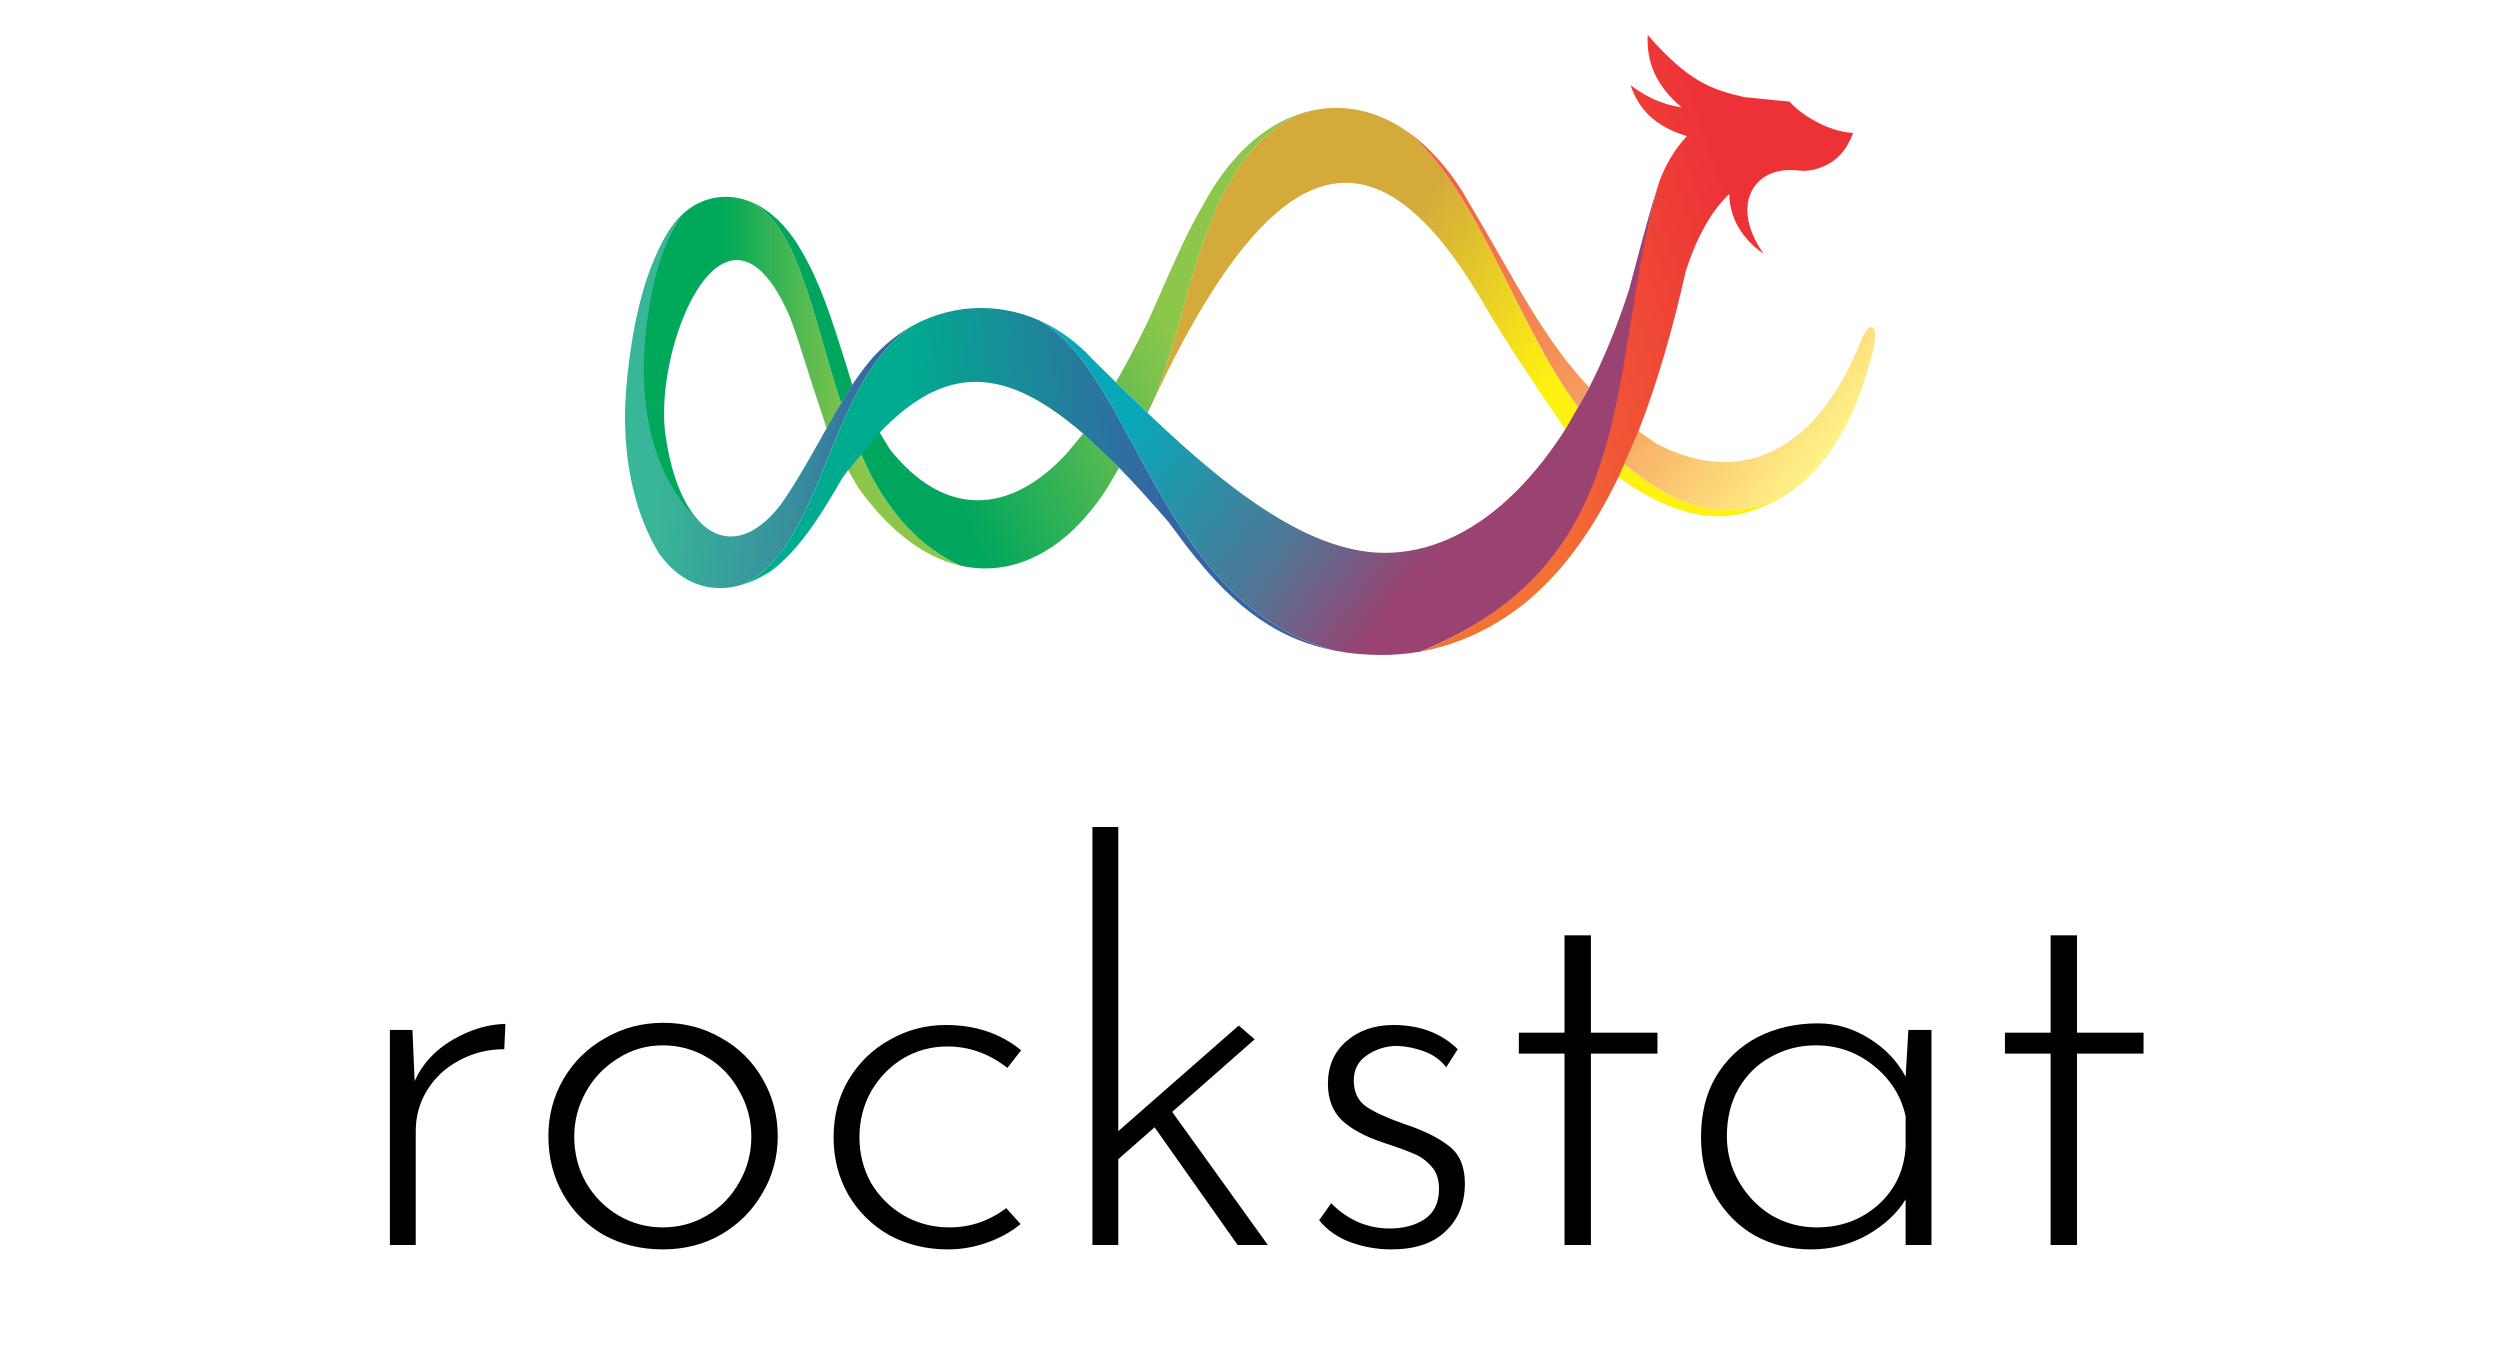
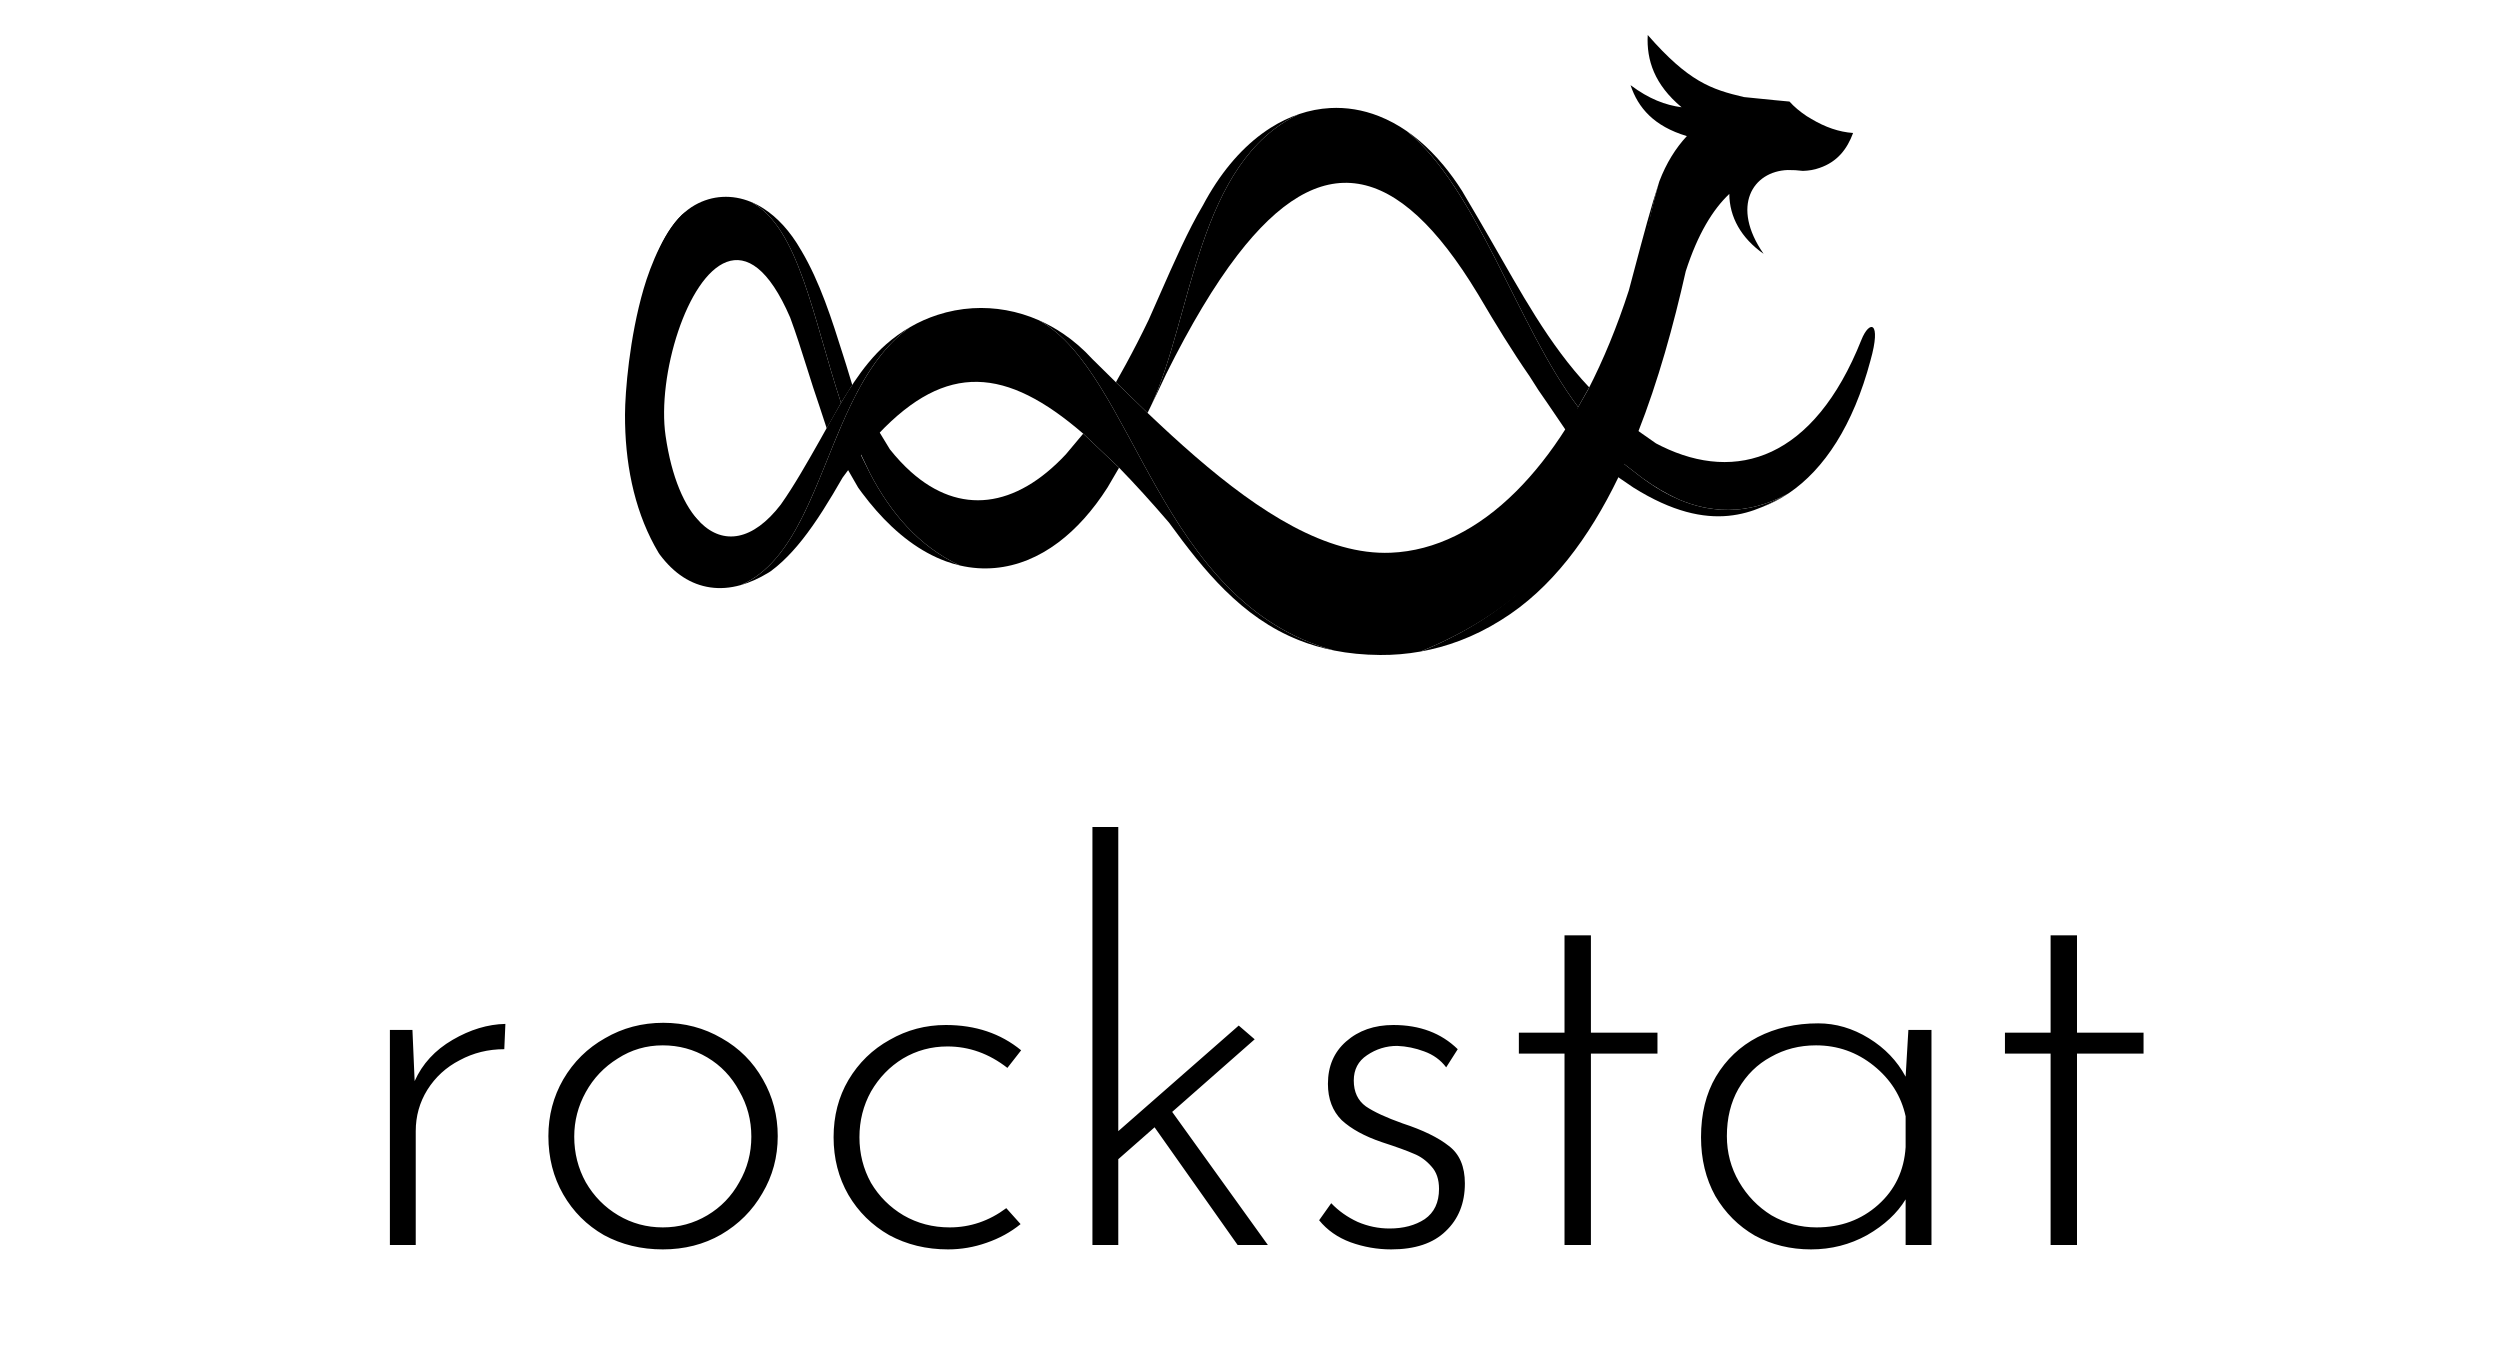
<svg xmlns="http://www.w3.org/2000/svg" width="250" height="135" viewBox="0 0 250 135" version="1.1">
  <g id="Canvas" fill="none">
    <g id="rs-logo-square" clip-path="url(#clip0)">
      <rect width="500" height="270" fill="white" transform="scale(0.5)" />
      <g id="Group">
        <g id="_31878048">
          <path fill-rule="evenodd" clip-rule="evenodd" d="M 96.411 75.929C 112.08 85.761 121.034 80.809 127.486 77.071C 113.673 84.663 102.673 77.425 97.615 73.58L 93.383 70.305L 92.714 73.406L 96.411 75.929L 96.411 75.929ZM 51.109 4.654C 49.359 3.446 47.486 2.421 45.492 1.639C 42.282 0.382 39.016 -0.142 35.776 0.033C 33.674 0.147 31.597 0.551 29.565 1.238L 29.563 1.238C 9.211 10.738 8.155 41.815 0 59.46L 1.105 57.189C 1.756 55.826 2.383 54.493 2.99 53.187C 7.866 43.391 12.599 35.477 17.233 29.447C 33.789 7.903 49.107 10.408 65.263 37.133C 65.369 37.312 65.481 37.492 65.585 37.669C 68.835 43.191 72.134 48.591 75.658 53.676L 75.658 53.676C 76.824 55.58 78.022 57.385 79.248 59.092L 83.677 65.611L 85.372 59.828C 73.245 43.777 65.259 16.253 51.109 4.654L 51.109 4.654L 51.109 4.654Z" transform="translate(115.13 10.7884) scale(0.5)" fill="url(#paint0_linear)" />
        </g>
        <g id="_31877928">
          <path fill-rule="evenodd" clip-rule="evenodd" d="M 45.898 55.295C 50.012 63.147 55.589 69.858 63.883 73.732C 62.963 73.517 62.043 73.246 61.124 72.912C 59.857 72.45 58.59 71.876 57.329 71.181C 54.925 69.861 52.531 68.102 50.184 65.884C 48.185 63.995 46.214 61.771 44.294 59.2C 44.032 58.854 43.778 58.503 43.53 58.151L 40.352 52.618L 42.619 48.662L 45.898 55.295L 45.898 55.295L 45.898 55.295ZM 12.046 65.21L 12.044 65.211C -3.552 54.27 -4.063 10.141 10.872 1.655C 12.601 0.674 14.457 0.123 16.375 0.019C 18.273 -0.085 20.193 0.242 22.068 1.008C 31.676 6.052 34.438 24.073 40.109 41.217L 37.245 46.305L 35.87 42.123C 34.955 39.497 34.114 36.827 33.275 34.161C 32.205 30.769 31.138 27.378 29.937 24.145C 21.4 4.339 12.078 13.382 7.533 26.923C 5.228 33.787 4.148 41.801 5.021 47.809C 6.219 56.057 8.775 62.005 12.046 65.21L 12.046 65.21L 12.046 65.21Z" transform="translate(64.0484 19.6812) scale(0.5)" fill="url(#paint1_linear)" />
        </g>
        <g id="_31877688">
          <path fill-rule="evenodd" clip-rule="evenodd" d="M 16.763 21.736C 15.163 18.966 13.558 16.188 11.286 12.365C 11.232 12.264 11.175 12.16 11.112 12.06C 9.891 10.127 8.613 8.371 7.295 6.784L 7.292 6.784C 6.497 5.828 5.685 4.933 4.862 4.102C 3.363 2.589 1.742 1.205 0 0C 14.151 11.598 22.136 39.124 34.264 55.174L 36.478 51.249C 28.322 42.622 22.68 31.961 16.763 21.736L 16.763 21.736L 16.763 21.736ZM 54.541 73.721L 54.448 73.682C 51.882 72.525 49.495 71.114 47.259 69.488L 47.226 69.46L 47 69.297L 46.984 69.283L 46.751 69.109L 46.746 69.105L 46.509 68.926L 42.277 65.65L 42.277 65.653L 41.725 65.225L 45.556 59.453L 49.834 62.449C 50.213 62.649 50.593 62.839 50.973 63.027C 65.899 70.33 81.403 65.635 90.907 41.752C 92.504 37.736 94.982 37.878 92.727 45.862C 89.279 58.84 83.454 67.637 76.382 72.415L 76.36 72.429C 74.656 73.581 72.877 74.497 71.044 75.18C 73.011 74.353 74.763 73.356 76.36 72.429L 76.379 72.418C 67.746 77.159 60.214 76.112 54.541 73.721L 54.541 73.721L 54.541 73.721Z" transform="translate(140.684 13.1155) scale(0.5)" fill="url(#paint2_linear)" />
        </g>
        <g id="_31877568">
          <path fill-rule="evenodd" clip-rule="evenodd" d="M 18.039 57.766L 20.291 54.181L 19.09 50.227L 18.699 48.992L 18.511 48.398C 16.181 41.005 13.851 33.624 10.044 27.213L 10.042 27.218C 7.858 23.39 5.248 20.607 2.487 18.849L 2.487 18.847L 2.485 18.847C 1.668 18.329 0.836 17.896 0 17.557C 9.607 22.602 12.37 40.623 18.039 57.766L 18.039 57.766L 18.039 57.766ZM 109.66 0C 89.305 9.502 88.25 40.577 80.095 58.224L 79.342 59.767L 73.014 53.637L 74.982 50.101C 76.499 47.313 78.039 44.336 79.569 41.145C 80.264 39.585 80.931 38.07 81.573 36.608C 84.758 29.376 87.417 23.33 90.363 18.353L 90.402 18.29C 93.688 12.078 97.726 7.254 102.183 3.96C 102.766 3.53 103.356 3.126 103.952 2.747C 105.799 1.578 107.706 0.659 109.66 0L 109.66 0L 109.66 0ZM 63.015 68.043C 52.932 78.84 41.804 80.287 32.027 71.561C 30.589 70.276 29.181 68.774 27.809 67.05L 24.515 61.632L 21.173 66.273L 23.831 71.846C 27.944 79.696 33.521 86.407 41.815 90.283C 44.16 90.828 46.503 90.989 48.821 90.781C 53.274 90.381 57.546 88.637 61.487 85.679C 65.077 82.989 68.396 79.295 71.323 74.711L 73.652 70.73L 66.472 63.918L 63.015 68.043L 63.015 68.043L 63.015 68.043Z" transform="translate(75.0831 11.4074) scale(0.5)" fill="url(#paint3_linear)" />
        </g>
        <g id="_31877448">
          <path fill-rule="evenodd" clip-rule="evenodd" d="M 23.148 74.685C 34.124 69.983 37.998 54.419 44.111 40.891C 45.606 37.584 47.237 34.4 49.136 31.524C 51.34 28.188 53.906 25.269 57.051 23.064C 55.359 24.039 53.74 25.197 52.216 26.536C 50.944 27.649 49.759 28.91 48.64 30.267C 46.636 32.703 44.856 35.455 43.206 38.244C 41.71 40.773 40.318 43.335 38.97 45.721C 36.367 50.317 33.807 54.831 31.153 58.587C 25.564 65.857 19.667 66.672 15.141 62.239L 15.14 62.24C 5.074 52.756 2.734 38.047 4.124 24.465C 4.907 16.797 7.029 5.935 12.091 0C 8.055 3.317 5.123 10.649 3.726 15.436C 0.886 25.178 0.018 36.094 0.001 40.574C -0.037 50.011 1.732 59.134 5.912 66.816L 5.912 66.816L 5.912 66.816C 6.174 67.296 6.44 67.77 6.72 68.236L 6.721 68.234C 6.787 68.348 6.863 68.457 6.944 68.566C 9.812 72.404 13.189 74.582 17.043 75.144C 19.015 75.433 21.051 75.277 23.148 74.685L 23.148 74.685L 23.148 74.685Z" transform="translate(62.5 21.1666) scale(0.5)" fill="url(#paint4_linear)" />
        </g>
        <g id="_31877328">
          <path fill-rule="evenodd" clip-rule="evenodd" d="M 59.613 2.447C 78.815 13.027 83.51 59.046 118.706 68.511C 116.19 68.013 113.846 67.315 111.647 66.442C 105.903 64.165 101.139 60.693 96.852 56.46L 96.853 56.468L 96.844 56.457C 92.832 52.496 89.238 47.868 85.646 42.921C 82.142 38.843 78.826 35.182 75.669 31.947L 68.489 25.135C 53.069 11.808 41.146 10.831 27.559 25.164L 21.366 32.581C 21.036 33.017 20.708 33.465 20.375 33.922L 20.375 33.919C 17.77 38.452 15.142 42.776 12.259 46.402C 11.013 47.971 9.72 49.406 8.357 50.675L 8.357 50.678L 8.357 50.678C 7.598 51.385 6.82 52.036 6.02 52.63C 5.886 52.728 5.75 52.818 5.61 52.898C 3.692 54.067 1.823 54.911 0 55.425C 16.772 48.241 16.963 15.681 33.903 3.805C 35.647 2.799 37.471 1.995 39.34 1.387L 39.342 1.387L 39.342 1.387C 41.63 0.64 43.983 0.196 46.367 0.051C 50.82 -0.218 55.344 0.574 59.613 2.447L 59.613 2.447L 59.613 2.447Z" transform="translate(74.0748 30.7977) scale(0.5)" fill="url(#paint5_linear)" />
        </g>
        <g id="_31877160">
          <path fill-rule="evenodd" clip-rule="evenodd" d="M 123.956 0C 119.423 15.88 119.544 31.939 116.147 46.634C 111.648 66.074 101.915 83.078 76.341 93.563C 73.647 94.047 70.944 94.271 68.265 94.252C 64.965 94.228 61.92 93.922 59.094 93.361C 23.897 83.897 19.202 37.878 0 27.297C 1.669 28.03 3.298 28.927 4.868 29.992C 6.942 31.396 8.908 33.087 10.714 35.069C 12.262 36.597 13.832 38.146 15.418 39.707L 21.751 45.832L 21.746 45.836C 24.872 48.814 28.055 51.747 31.269 54.526C 44.125 65.642 57.546 74.332 70.386 73.8C 79.301 73.435 87.829 69.127 95.445 61.545C 99.018 57.989 102.395 53.713 105.515 48.782L 109.84 41.209C 112.907 35.261 115.655 28.603 118.014 21.31C 118.378 19.939 118.736 18.588 119.088 17.268C 120.898 10.454 122.497 4.444 123.956 0L 123.956 0L 123.956 0Z" transform="translate(103.881 18.3734) scale(0.5)" fill="url(#paint6_linear)" />
        </g>
        <g id="_31877136">
          <path fill-rule="evenodd" clip-rule="evenodd" d="M 43.476 79.516C 47.546 69.206 50.609 58.058 53.047 47.248C 55.449 39.8 58.462 34.896 61.762 31.783C 61.77 36.384 64.126 40.621 68.614 43.763C 61.994 34.221 66.457 27.262 73.434 27.005C 74.454 26.991 75.465 27.052 76.464 27.18C 77.657 27.142 78.755 26.967 79.82 26.577C 83.387 25.358 85.334 22.793 86.514 19.596C 83.719 19.405 80.931 18.443 78.137 16.766C 78.01 16.687 77.884 16.609 77.755 16.532L 77.752 16.53C 77.589 16.436 77.431 16.339 77.27 16.249C 75.912 15.347 74.694 14.329 73.793 13.31L 70.974 13.046L 64.691 12.416C 58.13 10.881 53.607 9.333 45.443 0C 45.173 5.046 46.8 9.924 52.212 14.452C 49.001 14.025 45.719 12.814 42.007 10.031C 43.502 14.557 46.67 18.25 53.268 20.22C 51.038 22.606 49.148 25.634 47.762 29.275C 47.701 29.433 47.655 29.587 47.617 29.747C 37.086 66.631 44.909 104.899 0 123.31C 2.616 122.841 5.226 122.129 7.797 121.159L 7.8 121.159L 7.803 121.158C 10.598 120.102 13.354 118.744 16.029 117.064L 16.029 117.064L 16.094 117.024C 26.144 110.819 33.723 100.551 39.572 88.459L 43.476 79.516L 43.476 79.516L 43.476 79.516Z" transform="translate(142.052 3.5) scale(0.5)" fill="url(#paint7_linear)" />
        </g>
      </g>
      <g id="rockstat">
        <path d="M 25.928 50.22C 27.468 46.773 29.998 44.023 33.519 41.97C 37.038 39.917 40.559 38.853 44.078 38.78L 43.858 43.84C 40.632 43.84 37.662 44.573 34.949 46.04C 32.235 47.433 30.072 49.413 28.459 51.98C 26.919 54.473 26.148 57.223 26.148 60.23L 26.148 83L 20.979 83L 20.979 39.99L 25.488 39.99L 25.928 50.22ZM 52.677 61.22C 52.677 57.113 53.667 53.337 55.647 49.89C 57.701 46.37 60.487 43.62 64.007 41.64C 67.527 39.587 71.414 38.56 75.667 38.56C 79.921 38.56 83.807 39.587 87.327 41.64C 90.847 43.62 93.597 46.37 95.577 49.89C 97.557 53.337 98.547 57.113 98.547 61.22C 98.547 65.4 97.521 69.213 95.467 72.66C 93.487 76.107 90.737 78.857 87.217 80.91C 83.771 82.89 79.884 83.88 75.557 83.88C 71.231 83.88 67.307 82.927 63.787 81.02C 60.341 79.04 57.627 76.327 55.647 72.88C 53.667 69.433 52.677 65.547 52.677 61.22ZM 57.847 61.33C 57.847 64.63 58.617 67.673 60.157 70.46C 61.771 73.247 63.934 75.447 66.647 77.06C 69.361 78.673 72.331 79.48 75.557 79.48C 78.784 79.48 81.754 78.673 84.467 77.06C 87.181 75.447 89.307 73.247 90.847 70.46C 92.461 67.673 93.267 64.63 93.267 61.33C 93.267 58.03 92.461 54.987 90.847 52.2C 89.307 49.34 87.181 47.103 84.467 45.49C 81.754 43.877 78.784 43.07 75.557 43.07C 72.257 43.07 69.251 43.95 66.537 45.71C 63.824 47.397 61.697 49.633 60.157 52.42C 58.617 55.207 57.847 58.177 57.847 61.33ZM 147.118 78.82C 145.138 80.433 142.865 81.68 140.298 82.56C 137.805 83.44 135.238 83.88 132.598 83.88C 128.272 83.88 124.348 82.927 120.828 81.02C 117.382 79.04 114.668 76.363 112.688 72.99C 110.708 69.543 109.718 65.693 109.718 61.44C 109.718 57.187 110.708 53.373 112.688 50C 114.742 46.553 117.492 43.877 120.938 41.97C 124.385 39.99 128.125 39 132.158 39C 138.098 39 143.122 40.687 147.228 44.06L 144.478 47.58C 140.812 44.72 136.815 43.29 132.488 43.29C 129.262 43.29 126.292 44.097 123.578 45.71C 120.938 47.323 118.812 49.523 117.198 52.31C 115.658 55.097 114.888 58.14 114.888 61.44C 114.888 64.74 115.658 67.783 117.198 70.57C 118.812 73.283 120.975 75.447 123.688 77.06C 126.475 78.673 129.555 79.48 132.928 79.48C 137.035 79.48 140.812 78.197 144.258 75.63L 147.118 78.82ZM 173.916 59.46L 166.656 65.84L 166.656 83L 161.486 83L 161.486 -0.6L 166.656 -0.6L 166.656 60.23L 190.746 39.11L 193.936 41.86L 177.436 56.38L 196.576 83L 190.526 83L 173.916 59.46ZM 221.235 83.88C 218.449 83.88 215.735 83.403 213.095 82.45C 210.529 81.497 208.439 80.03 206.825 78.05L 209.245 74.64C 210.712 76.18 212.472 77.427 214.525 78.38C 216.579 79.26 218.705 79.7 220.905 79.7C 223.692 79.7 226.039 79.077 227.945 77.83C 229.852 76.51 230.805 74.493 230.805 71.78C 230.805 69.873 230.292 68.37 229.265 67.27C 228.239 66.097 227.065 65.253 225.745 64.74C 224.425 64.153 222.299 63.383 219.365 62.43C 215.919 61.257 213.242 59.79 211.335 58.03C 209.502 56.197 208.585 53.777 208.585 50.77C 208.585 47.25 209.795 44.427 212.215 42.3C 214.709 40.1 217.862 39 221.675 39C 226.955 39 231.245 40.613 234.545 43.84L 232.235 47.47C 231.135 46.003 229.669 44.94 227.835 44.28C 226.075 43.62 224.279 43.253 222.445 43.18C 220.245 43.18 218.229 43.803 216.395 45.05C 214.635 46.223 213.755 47.91 213.755 50.11C 213.755 52.383 214.562 54.107 216.175 55.28C 217.789 56.38 220.245 57.517 223.545 58.69C 227.579 60.01 230.659 61.513 232.785 63.2C 234.912 64.813 235.975 67.307 235.975 70.68C 235.975 74.64 234.692 77.83 232.125 80.25C 229.632 82.67 226.002 83.88 221.235 83.88ZM 261.183 21.07L 261.183 40.54L 274.493 40.54L 274.493 44.72L 261.183 44.72L 261.183 83L 255.903 83L 255.903 44.72L 246.773 44.72L 246.773 40.54L 255.903 40.54L 255.903 21.07L 261.183 21.07ZM 329.295 39.99L 329.295 83L 324.125 83L 324.125 73.87C 322.438 76.657 319.871 79.04 316.425 81.02C 312.978 82.927 309.238 83.88 305.205 83.88C 301.098 83.88 297.358 82.963 293.985 81.13C 290.685 79.223 288.045 76.583 286.065 73.21C 284.158 69.763 283.205 65.84 283.205 61.44C 283.205 56.747 284.195 52.713 286.175 49.34C 288.228 45.893 291.015 43.253 294.535 41.42C 298.128 39.587 302.161 38.67 306.635 38.67C 310.155 38.67 313.528 39.66 316.755 41.64C 319.981 43.62 322.438 46.187 324.125 49.34L 324.675 39.99L 329.295 39.99ZM 306.305 79.48C 311.145 79.48 315.251 77.977 318.625 74.97C 321.998 71.963 323.831 68.113 324.125 63.42L 324.125 57.26C 323.245 53.227 321.118 49.853 317.745 47.14C 314.371 44.427 310.521 43.07 306.195 43.07C 302.895 43.07 299.888 43.84 297.175 45.38C 294.461 46.847 292.298 48.973 290.685 51.76C 289.145 54.473 288.375 57.627 288.375 61.22C 288.375 64.52 289.181 67.563 290.795 70.35C 292.408 73.137 294.571 75.373 297.285 77.06C 300.071 78.673 303.078 79.48 306.305 79.48ZM 358.4 21.07L 358.4 40.54L 371.71 40.54L 371.71 44.72L 358.4 44.72L 358.4 83L 353.12 83L 353.12 44.72L 343.99 44.72L 343.99 40.54L 353.12 40.54L 353.12 21.07L 358.4 21.07Z" transform="translate(28.5 83) scale(0.5)" fill="black" />
      </g>
    </g>
  </g>
  <defs>
    <linearGradient id="paint0_linear" x2="1" gradientUnits="userSpaceOnUse" gradientTransform="matrix(-42.1623 -11.9063 18.5825 -27.0146 84.9885 48.0807)">
-       <stop stop-color="#FFF212" />
-       <stop offset="1" stop-color="#D4AB3B" />
+       <stop stopColor="#FFF212" />
+       <stop offset="1" stopColor="#D4AB3B" />
    </linearGradient>
    <linearGradient id="paint1_linear" x2="1" gradientUnits="userSpaceOnUse" gradientTransform="translate(43.5201 36.9589) scale(-27.1765 -31.3667)">
-       <stop stop-color="#8CC64B" />
-       <stop offset="1" stop-color="#00A859" />
+       <stop stopColor="#8CC64B" />
+       <stop offset="1" stopColor="#00A859" />
    </linearGradient>
    <linearGradient id="paint2_linear" x2="1" gradientUnits="userSpaceOnUse" gradientTransform="matrix(-83.0975 -42.4625 52.4894 -67.2236 87.2441 63.3044)">
-       <stop stop-color="#FFF688" />
-       <stop offset="0.38" stop-color="#F8AD65" />
-       <stop offset="1" stop-color="#F16442" />
+       <stop stopColor="#FFF688" />
+       <stop offset="0.38" stopColor="#F8AD65" />
+       <stop offset="1" stopColor="#F16442" />
    </linearGradient>
    <linearGradient id="paint3_linear" x2="1" gradientUnits="userSpaceOnUse" gradientTransform="matrix(-50.3538 16.2845 -19.6521 -41.7251 79.7007 36.6194)">
-       <stop stop-color="#8CC64B" />
-       <stop offset="1" stop-color="#00A65D" />
+       <stop stopColor="#8CC64B" />
+       <stop offset="1" stopColor="#00A65D" />
    </linearGradient>
    <linearGradient id="paint4_linear" x2="1" gradientUnits="userSpaceOnUse" gradientTransform="matrix(-40.5035 -6.55018 4.9637 -53.4491 48.5029 42.9832)">
-       <stop stop-color="#3566A3" />
-       <stop offset="0.31" stop-color="#378E9D" />
-       <stop offset="1" stop-color="#39B697" />
+       <stop stopColor="#3566A3" />
+       <stop offset="0.31" stopColor="#378E9D" />
+       <stop offset="1" stopColor="#39B697" />
    </linearGradient>
    <linearGradient id="paint5_linear" x2="1" gradientUnits="userSpaceOnUse" gradientTransform="matrix(-48.377 1.6944 -2.93583 -27.9206 83.6034 34.2627)">
-       <stop stop-color="#3566A3" />
-       <stop offset="1" stop-color="#00AC8F" />
+       <stop stopColor="#3566A3" />
+       <stop offset="1" stopColor="#00AC8F" />
    </linearGradient>
    <linearGradient id="paint6_linear" x2="1" gradientUnits="userSpaceOnUse" gradientTransform="matrix(-61.1699 -25.8027 33.9343 -46.512 97.056 49.4566)">
-       <stop stop-color="#9A4272" />
-       <stop offset="0.38" stop-color="#517595" />
-       <stop offset="1" stop-color="#08A8B8" />
+       <stop stopColor="#9A4272" />
+       <stop offset="0.38" stopColor="#517595" />
+       <stop offset="1" stopColor="#08A8B8" />
    </linearGradient>
    <linearGradient id="paint7_linear" x2="1" gradientUnits="userSpaceOnUse" gradientTransform="matrix(51.1037 -35.4347 24.8609 72.8391 12.2735 71.4251)">
-       <stop stop-color="#F37335" />
-       <stop offset="0.412" stop-color="#F05336" />
-       <stop offset="1" stop-color="#ED3237" />
+       <stop stopColor="#F37335" />
+       <stop offset="0.412" stopColor="#F05336" />
+       <stop offset="1" stopColor="#ED3237" />
    </linearGradient>
    <clipPath id="clip0">
      <rect width="500" height="270" fill="white" transform="scale(0.5)" />
    </clipPath>
  </defs>
</svg>
